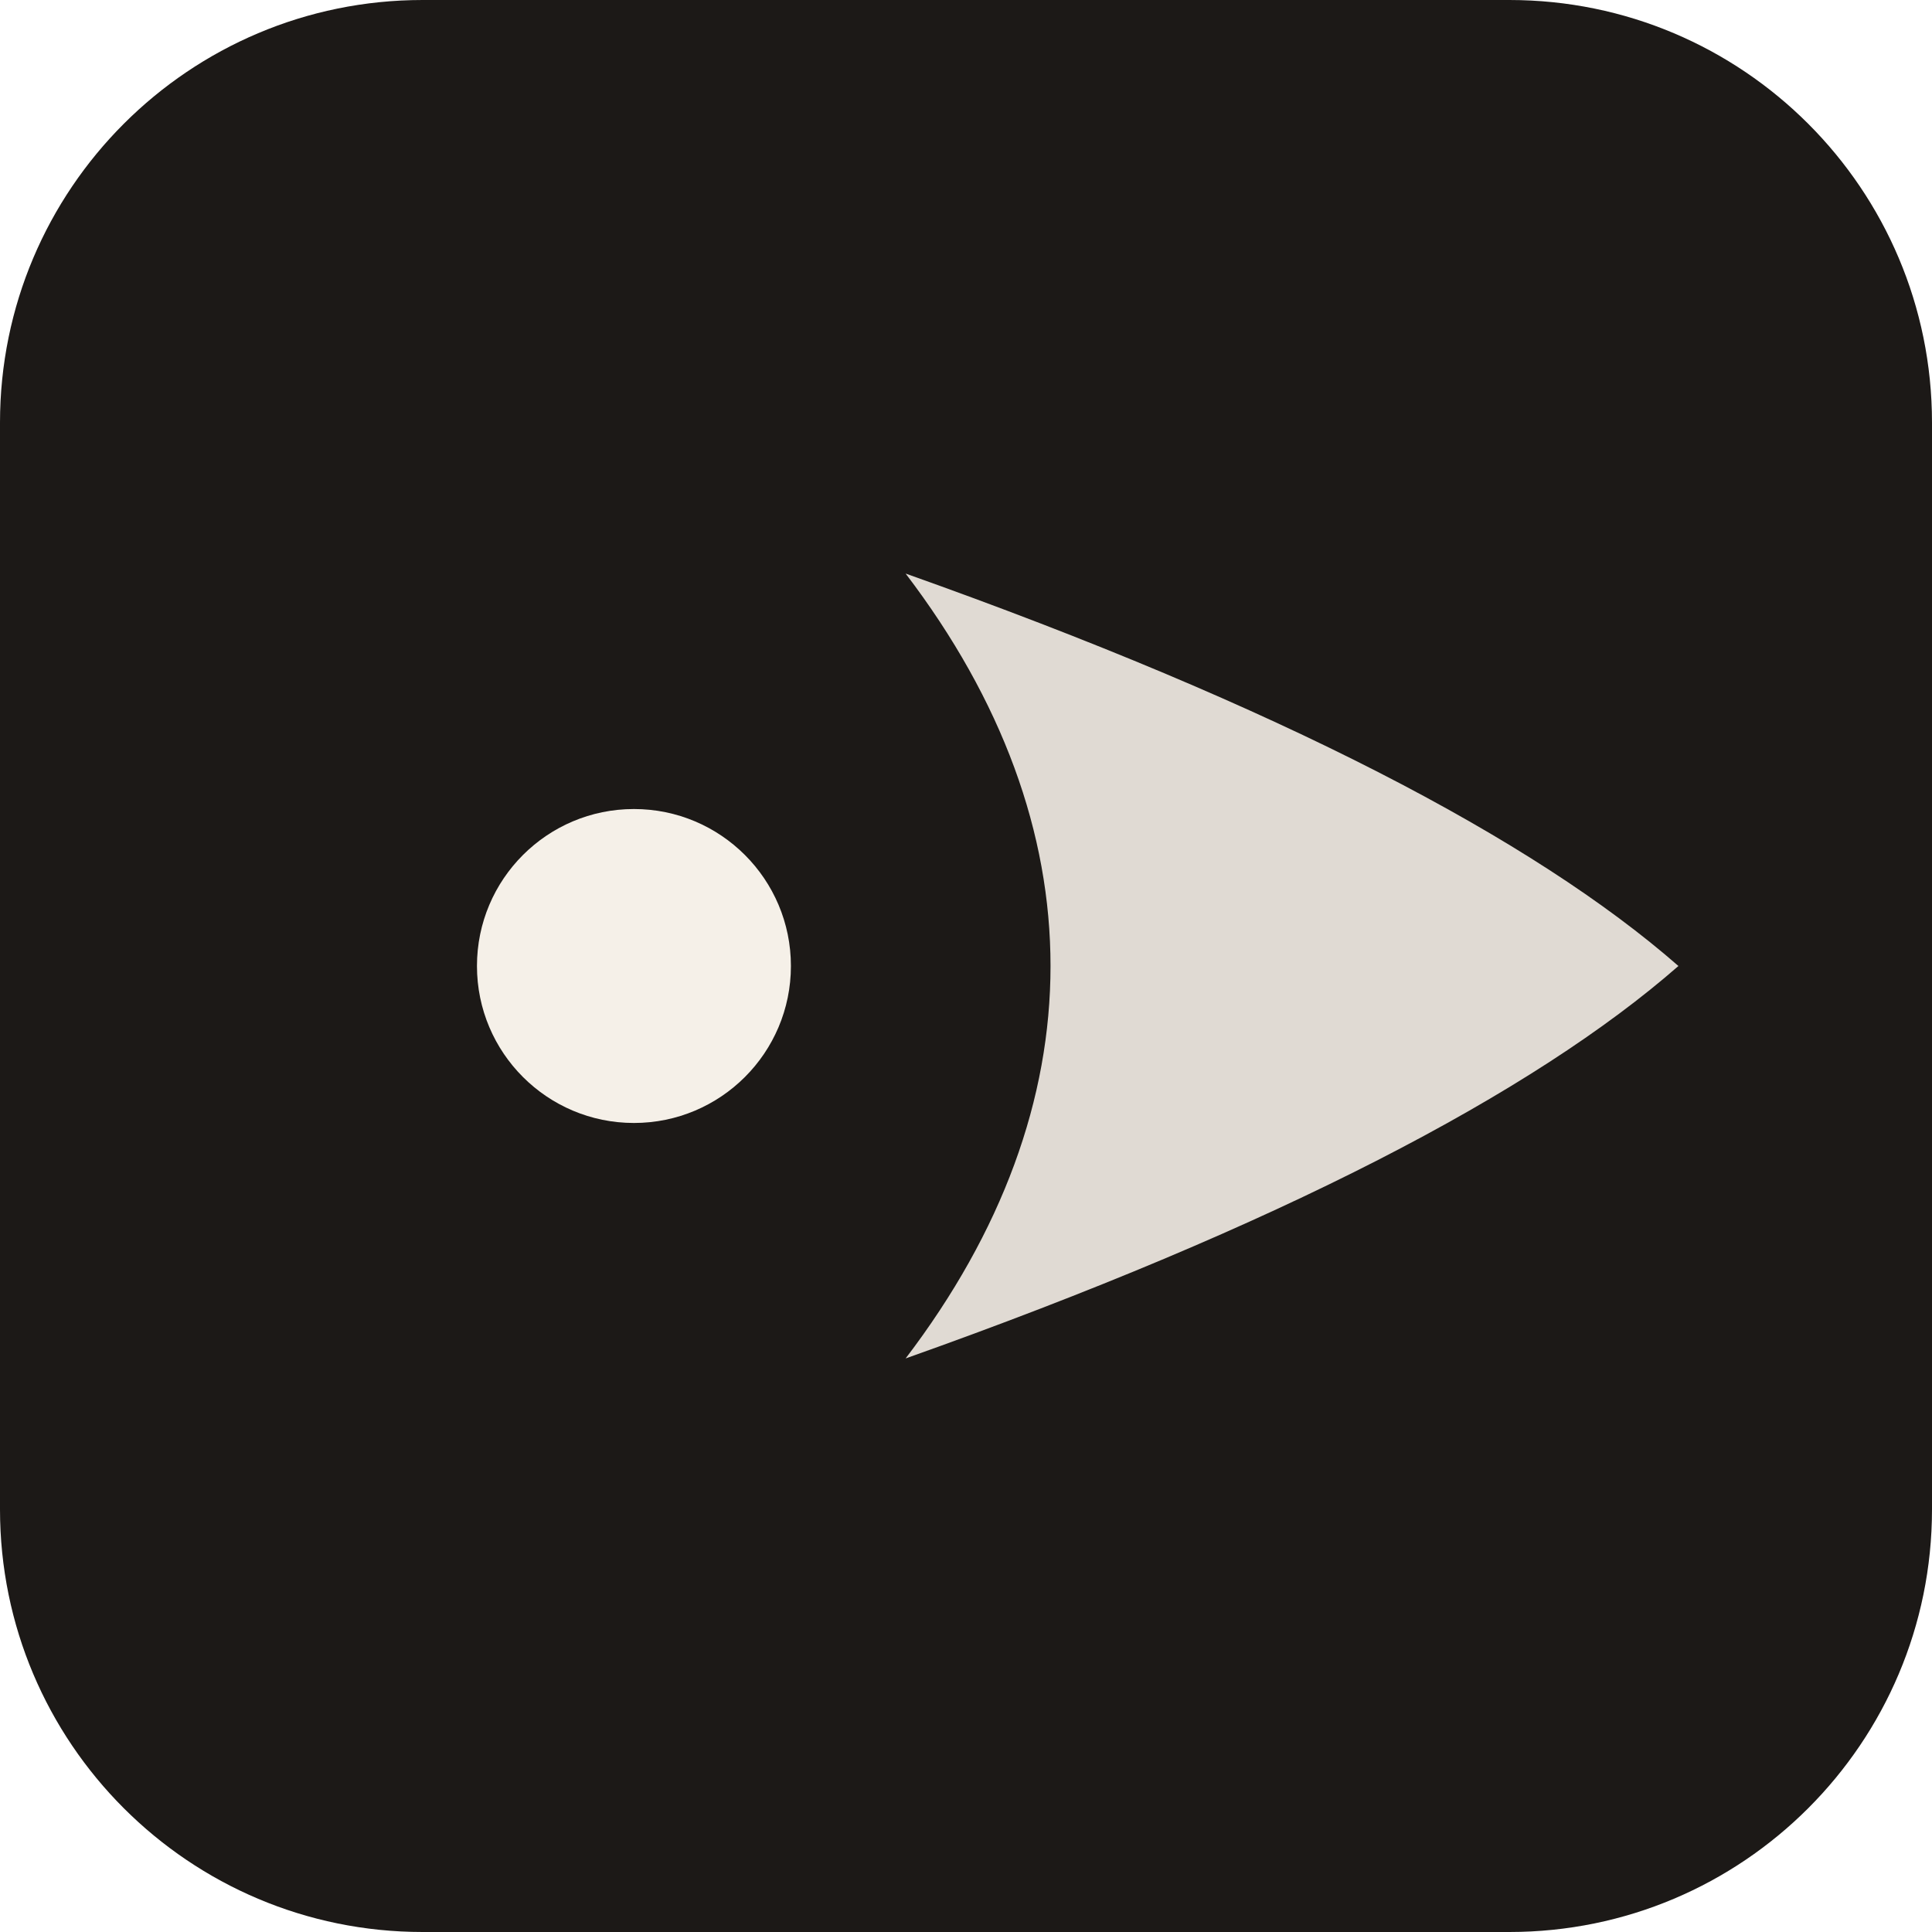
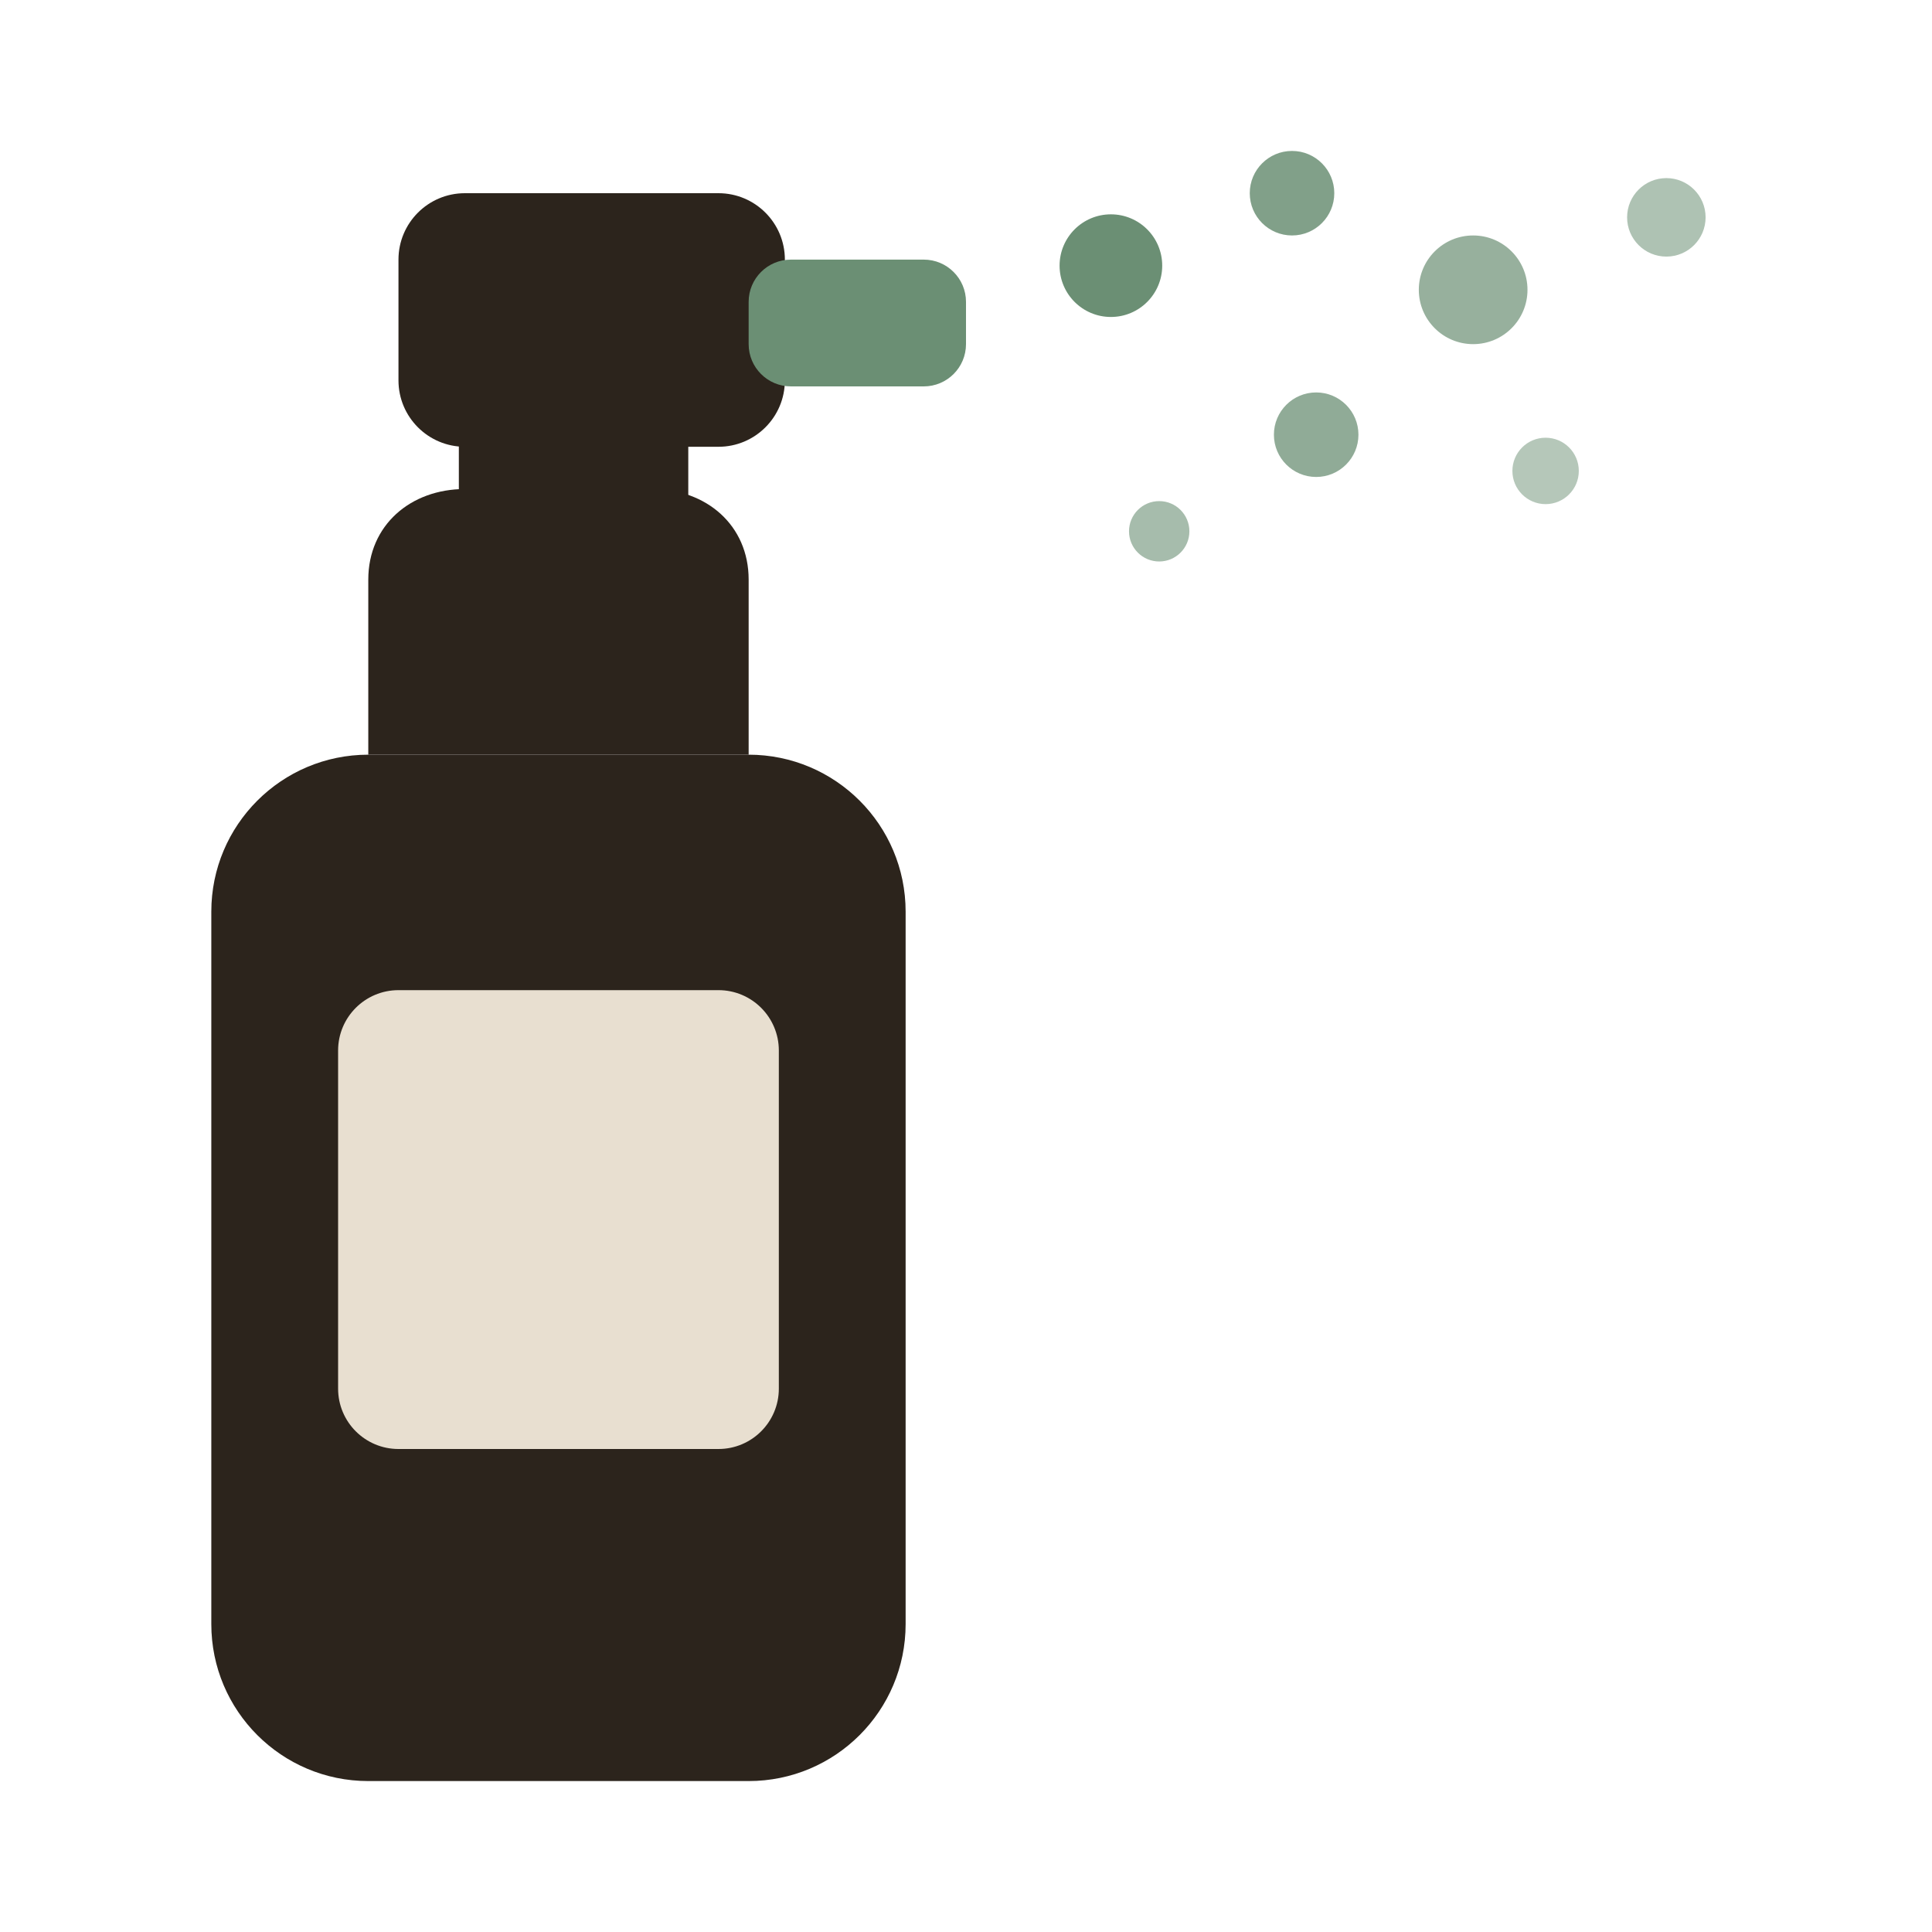
- <svg xmlns="http://www.w3.org/2000/svg" viewBox="0 0 32 32" role="img">
-   <rect width="32" height="32" rx="7" fill="#1c1917" />
-   <circle cx="10.5" cy="16" r="2.6" fill="#f5f0e8" />
-   <path fill="#f5f0e8" d="M15 9.5c6.2 2.2 10.4 4.4 12.8 6.5-2.4 2.1-6.6 4.3-12.8 6.5 1.6-2.1 2.4-4.3 2.4-6.5S16.6 11.6 15 9.5z" opacity=".9" />
+ <svg xmlns="http://www.w3.org/2000/svg" viewBox="0 0 32 32" fill="none" role="img" aria-label="aiBreze">
+   <rect x="3.5" y="12.5" width="11.5" height="17" rx="2.6" fill="#2c241c" />
+   <rect x="5.6" y="16.4" width="7.3" height="7.6" rx="1" fill="#e8dfd0" />
+   <path fill="#2c241c" d="M6.1 12.5h6.3V9.6c0-.9-.7-1.5-1.6-1.5H7.7c-.9 0-1.6.6-1.6 1.5z" />
+   <rect x="7.6" y="6.2" width="3.8" height="3.6" rx=".7" fill="#2c241c" />
+   <rect x="6.6" y="3.2" width="6.4" height="4.2" rx="1.1" fill="#2c241c" />
+   <rect x="12.4" y="4.3" width="3.6" height="2.1" rx=".7" fill="#6b8f74" />
+   <circle cx="18.4" cy="4.4" r=".85" fill="#6b8f74" />
+   <circle cx="21.4" cy="3.2" r=".7" fill="#6b8f74" opacity="0.85" />
+   <circle cx="24.4" cy="4.8" r=".9" fill="#6b8f74" opacity="0.7" />
+   <circle cx="27.6" cy="3.6" r=".65" fill="#6b8f74" opacity="0.55" />
+   <circle cx="21.8" cy="7.2" r=".7" fill="#6b8f74" opacity="0.75" />
+   <circle cx="25.6" cy="7.8" r=".55" fill="#6b8f74" opacity="0.5" />
+   <circle cx="19.2" cy="8.8" r=".5" fill="#6b8f74" opacity="0.6" />
</svg>
